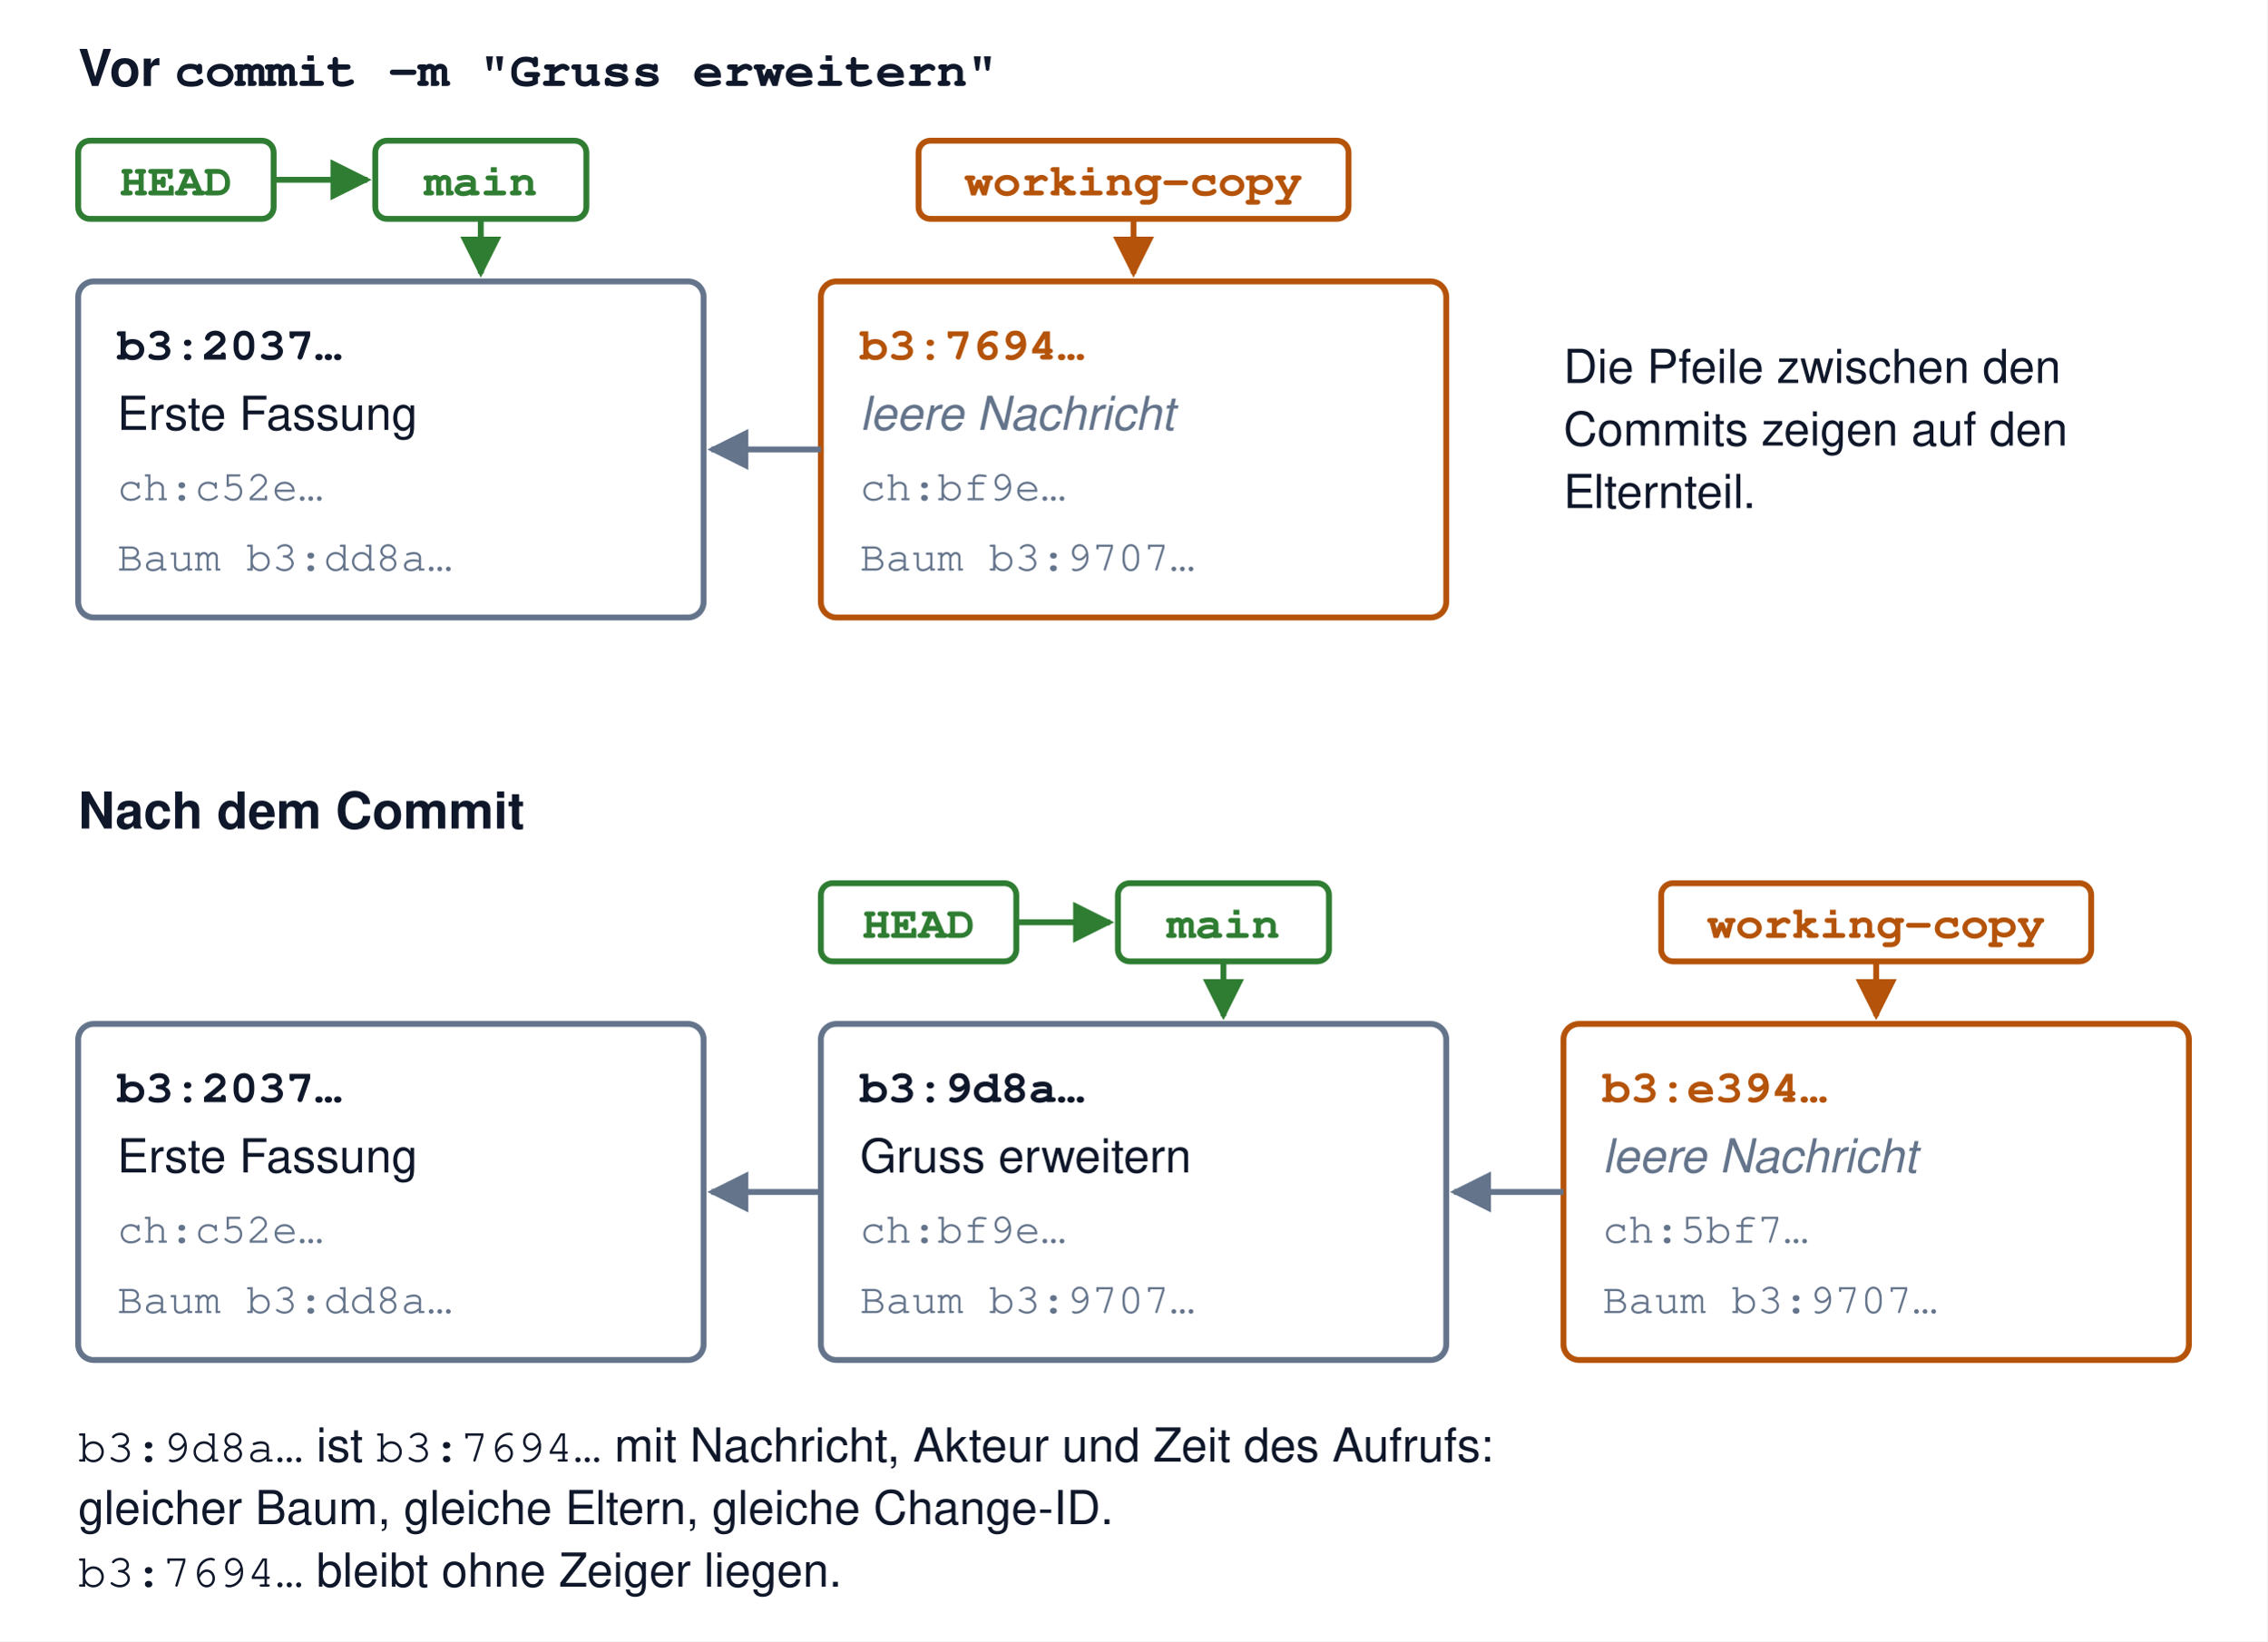
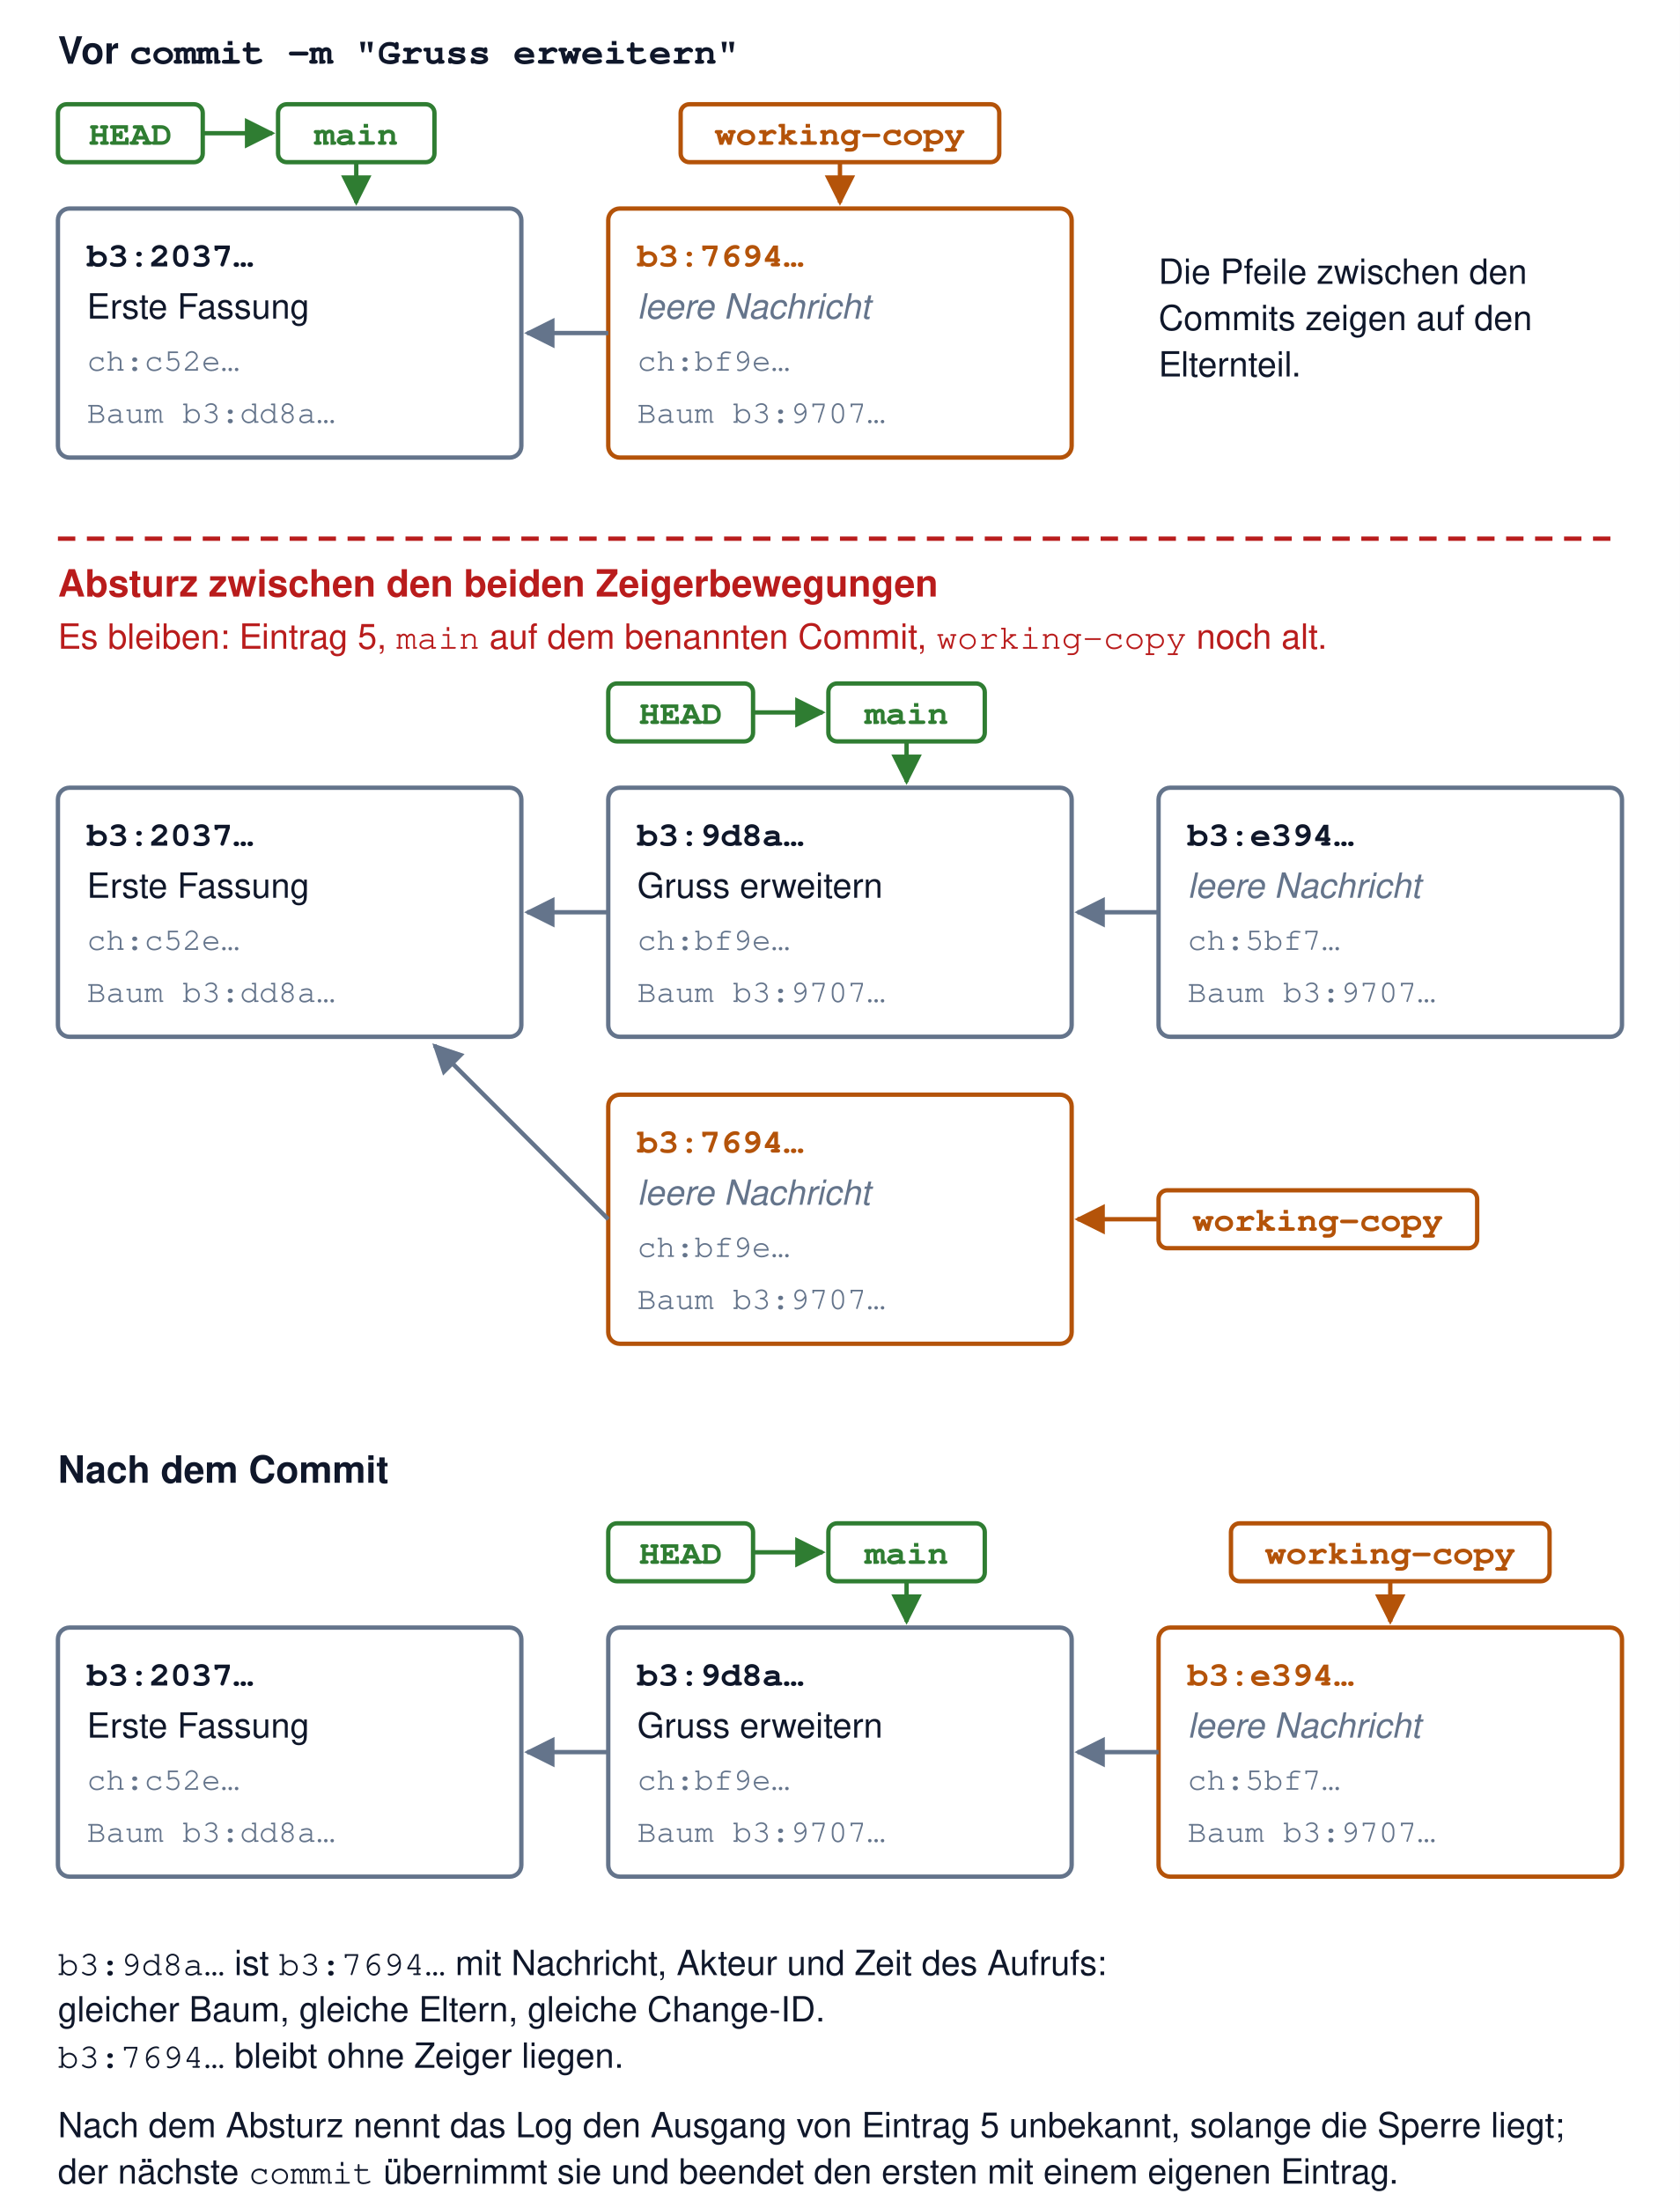
- <svg xmlns="http://www.w3.org/2000/svg" viewBox="0 0 580 420" font-family="Helvetica, Arial, sans-serif">
+ <svg xmlns="http://www.w3.org/2000/svg" viewBox="0 0 580 760" font-family="Helvetica, Arial, sans-serif">
  <defs>
    <marker id="arrow" viewBox="0 0 10 10" refX="9" refY="5" markerWidth="7" markerHeight="7" orient="auto">
      <path d="M0,0 L10,5 L0,10 z" fill="#64748B" />
    </marker>
    <marker id="arrow-green" viewBox="0 0 10 10" refX="9" refY="5" markerWidth="7" markerHeight="7" orient="auto">
      <path d="M0,0 L10,5 L0,10 z" fill="#2F7D32" />
    </marker>
    <marker id="arrow-orange" viewBox="0 0 10 10" refX="9" refY="5" markerWidth="7" markerHeight="7" orient="auto">
      <path d="M0,0 L10,5 L0,10 z" fill="#B45309" />
    </marker>
  </defs>
-   <rect x="0" y="0" width="580" height="420" fill="#FFFFFF" />
+   <rect x="0" y="0" width="580" height="760" fill="#FFFFFF" />
  <g font-size="13" font-weight="bold" fill="#0F172A">
    <text x="20" y="22">Vor <tspan font-family="Courier, monospace">commit -m "Gruss erweitern"</tspan>
    </text>
-     <text x="20" y="212">Nach dem Commit</text>
+     <text x="20" y="206" fill="#B91C1C">Absturz zwischen den beiden Zeigerbewegungen</text>
+     <text x="20" y="512">Nach dem Commit</text>
  </g>
+   <line x1="20" y1="186" x2="560" y2="186" stroke="#B91C1C" stroke-width="1.5" stroke-dasharray="6 4" />
  <g stroke-width="1.5" fill="#FFFFFF">
    <rect x="20" y="72" width="160" height="86" rx="4" stroke="#64748B" />
    <rect x="210" y="72" width="160" height="86" rx="4" stroke="#B45309" />
-     <rect x="20" y="262" width="160" height="86" rx="4" stroke="#64748B" />
-     <rect x="210" y="262" width="160" height="86" rx="4" stroke="#64748B" />
-     <rect x="400" y="262" width="160" height="86" rx="4" stroke="#B45309" />
+     <rect x="20" y="272" width="160" height="86" rx="4" stroke="#64748B" />
+     <rect x="210" y="272" width="160" height="86" rx="4" stroke="#64748B" />
+     <rect x="400" y="272" width="160" height="86" rx="4" stroke="#64748B" />
+     <rect x="210" y="378" width="160" height="86" rx="4" stroke="#B45309" />
+     <rect x="20" y="562" width="160" height="86" rx="4" stroke="#64748B" />
+     <rect x="210" y="562" width="160" height="86" rx="4" stroke="#64748B" />
+     <rect x="400" y="562" width="160" height="86" rx="4" stroke="#B45309" />
  </g>
  <g font-family="Courier, monospace" font-size="12" font-weight="bold" fill="#0F172A">
    <text x="30" y="92">b3:2037…</text>
    <text x="220" y="92" fill="#B45309">b3:7694…</text>
-     <text x="30" y="282">b3:2037…</text>
-     <text x="220" y="282">b3:9d8a…</text>
-     <text x="410" y="282" fill="#B45309">b3:e394…</text>
+     <text x="30" y="292">b3:2037…</text>
+     <text x="220" y="292">b3:9d8a…</text>
+     <text x="410" y="292">b3:e394…</text>
+     <text x="220" y="398" fill="#B45309">b3:7694…</text>
+     <text x="30" y="582">b3:2037…</text>
+     <text x="220" y="582">b3:9d8a…</text>
+     <text x="410" y="582" fill="#B45309">b3:e394…</text>
  </g>
  <g font-size="12" fill="#0F172A">
    <text x="30" y="110">Erste Fassung</text>
    <text x="220" y="110" fill="#64748B" font-style="italic">leere Nachricht</text>
-     <text x="30" y="300">Erste Fassung</text>
-     <text x="220" y="300">Gruss erweitern</text>
-     <text x="410" y="300" fill="#64748B" font-style="italic">leere Nachricht</text>
+     <text x="30" y="310">Erste Fassung</text>
+     <text x="220" y="310">Gruss erweitern</text>
+     <text x="410" y="310" fill="#64748B" font-style="italic">leere Nachricht</text>
+     <text x="220" y="416" fill="#64748B" font-style="italic">leere Nachricht</text>
+     <text x="30" y="600">Erste Fassung</text>
+     <text x="220" y="600">Gruss erweitern</text>
+     <text x="410" y="600" fill="#64748B" font-style="italic">leere Nachricht</text>
  </g>
  <g font-family="Courier, monospace" font-size="11" fill="#64748B">
    <text x="30" y="128">ch:c52e…</text>
    <text x="30" y="146">Baum b3:dd8a…</text>
    <text x="220" y="128">ch:bf9e…</text>
    <text x="220" y="146">Baum b3:9707…</text>
-     <text x="30" y="318">ch:c52e…</text>
-     <text x="30" y="336">Baum b3:dd8a…</text>
-     <text x="220" y="318">ch:bf9e…</text>
-     <text x="220" y="336">Baum b3:9707…</text>
-     <text x="410" y="318">ch:5bf7…</text>
-     <text x="410" y="336">Baum b3:9707…</text>
+     <text x="30" y="328">ch:c52e…</text>
+     <text x="30" y="346">Baum b3:dd8a…</text>
+     <text x="220" y="328">ch:bf9e…</text>
+     <text x="220" y="346">Baum b3:9707…</text>
+     <text x="410" y="328">ch:5bf7…</text>
+     <text x="410" y="346">Baum b3:9707…</text>
+     <text x="220" y="434">ch:bf9e…</text>
+     <text x="220" y="452">Baum b3:9707…</text>
+     <text x="30" y="618">ch:c52e…</text>
+     <text x="30" y="636">Baum b3:dd8a…</text>
+     <text x="220" y="618">ch:bf9e…</text>
+     <text x="220" y="636">Baum b3:9707…</text>
+     <text x="410" y="618">ch:5bf7…</text>
+     <text x="410" y="636">Baum b3:9707…</text>
  </g>
  <g stroke="#64748B" stroke-width="1.5" marker-end="url(#arrow)">
    <line x1="210" y1="115" x2="182" y2="115" />
-     <line x1="210" y1="305" x2="182" y2="305" />
-     <line x1="400" y1="305" x2="372" y2="305" />
+     <line x1="210" y1="315" x2="182" y2="315" />
+     <line x1="400" y1="315" x2="372" y2="315" />
+     <line x1="210" y1="421" x2="150" y2="361" />
+     <line x1="210" y1="605" x2="182" y2="605" />
+     <line x1="400" y1="605" x2="372" y2="605" />
  </g>
  <g stroke-width="1.5" fill="#FFFFFF">
    <rect x="20" y="36" width="50" height="20" rx="3" stroke="#2F7D32" />
    <rect x="96" y="36" width="54" height="20" rx="3" stroke="#2F7D32" />
    <rect x="235" y="36" width="110" height="20" rx="3" stroke="#B45309" />
-     <rect x="210" y="226" width="50" height="20" rx="3" stroke="#2F7D32" />
-     <rect x="286" y="226" width="54" height="20" rx="3" stroke="#2F7D32" />
-     <rect x="425" y="226" width="110" height="20" rx="3" stroke="#B45309" />
+     <rect x="210" y="236" width="50" height="20" rx="3" stroke="#2F7D32" />
+     <rect x="286" y="236" width="54" height="20" rx="3" stroke="#2F7D32" />
+     <rect x="400" y="411" width="110" height="20" rx="3" stroke="#B45309" />
+     <rect x="210" y="526" width="50" height="20" rx="3" stroke="#2F7D32" />
+     <rect x="286" y="526" width="54" height="20" rx="3" stroke="#2F7D32" />
+     <rect x="425" y="526" width="110" height="20" rx="3" stroke="#B45309" />
  </g>
  <g font-family="Courier, monospace" font-size="12" font-weight="bold" text-anchor="middle">
    <text x="45" y="50" fill="#2F7D32">HEAD</text>
    <text x="123" y="50" fill="#2F7D32">main</text>
    <text x="290" y="50" fill="#B45309">working-copy</text>
-     <text x="235" y="240" fill="#2F7D32">HEAD</text>
-     <text x="313" y="240" fill="#2F7D32">main</text>
-     <text x="480" y="240" fill="#B45309">working-copy</text>
+     <text x="235" y="250" fill="#2F7D32">HEAD</text>
+     <text x="313" y="250" fill="#2F7D32">main</text>
+     <text x="455" y="425" fill="#B45309">working-copy</text>
+     <text x="235" y="540" fill="#2F7D32">HEAD</text>
+     <text x="313" y="540" fill="#2F7D32">main</text>
+     <text x="480" y="540" fill="#B45309">working-copy</text>
  </g>
  <g stroke-width="1.5">
    <line x1="70" y1="46" x2="94" y2="46" stroke="#2F7D32" marker-end="url(#arrow-green)" />
    <line x1="123" y1="56" x2="123" y2="70" stroke="#2F7D32" marker-end="url(#arrow-green)" />
    <line x1="290" y1="56" x2="290" y2="70" stroke="#B45309" marker-end="url(#arrow-orange)" />
-     <line x1="260" y1="236" x2="284" y2="236" stroke="#2F7D32" marker-end="url(#arrow-green)" />
-     <line x1="313" y1="246" x2="313" y2="260" stroke="#2F7D32" marker-end="url(#arrow-green)" />
-     <line x1="480" y1="246" x2="480" y2="260" stroke="#B45309" marker-end="url(#arrow-orange)" />
+     <line x1="260" y1="246" x2="284" y2="246" stroke="#2F7D32" marker-end="url(#arrow-green)" />
+     <line x1="313" y1="256" x2="313" y2="270" stroke="#2F7D32" marker-end="url(#arrow-green)" />
+     <line x1="400" y1="421" x2="372" y2="421" stroke="#B45309" marker-end="url(#arrow-orange)" />
+     <line x1="260" y1="536" x2="284" y2="536" stroke="#2F7D32" marker-end="url(#arrow-green)" />
+     <line x1="313" y1="546" x2="313" y2="560" stroke="#2F7D32" marker-end="url(#arrow-green)" />
+     <line x1="480" y1="546" x2="480" y2="560" stroke="#B45309" marker-end="url(#arrow-orange)" />
  </g>
  <g font-size="12" fill="#0F172A">
    <text x="400" y="98">Die Pfeile zwischen den</text>
    <text x="400" y="114">Commits zeigen auf den</text>
    <text x="400" y="130">Elternteil.</text>
-     <text x="20" y="374">
+     <text x="20" y="224" fill="#B91C1C">Es bleiben: Eintrag 5, <tspan font-family="Courier, monospace">main</tspan> auf dem benannten Commit, <tspan font-family="Courier, monospace">working-copy</tspan> noch alt.</text>
+     <text x="20" y="682">
      <tspan font-family="Courier, monospace">b3:9d8a…</tspan> ist <tspan font-family="Courier, monospace">b3:7694…</tspan> mit Nachricht, Akteur und Zeit des Aufrufs:</text>
-     <text x="20" y="390">gleicher Baum, gleiche Eltern, gleiche Change-ID.</text>
-     <text x="20" y="406">
+     <text x="20" y="698">gleicher Baum, gleiche Eltern, gleiche Change-ID.</text>
+     <text x="20" y="714">
      <tspan font-family="Courier, monospace">b3:7694…</tspan> bleibt ohne Zeiger liegen.</text>
+     <text x="20" y="738">Nach dem Absturz nennt das Log den Ausgang von Eintrag 5 unbekannt, solange die Sperre liegt;</text>
+     <text x="20" y="754">der nächste <tspan font-family="Courier, monospace">commit</tspan> übernimmt sie und beendet den ersten mit einem eigenen Eintrag.</text>
  </g>
</svg>
